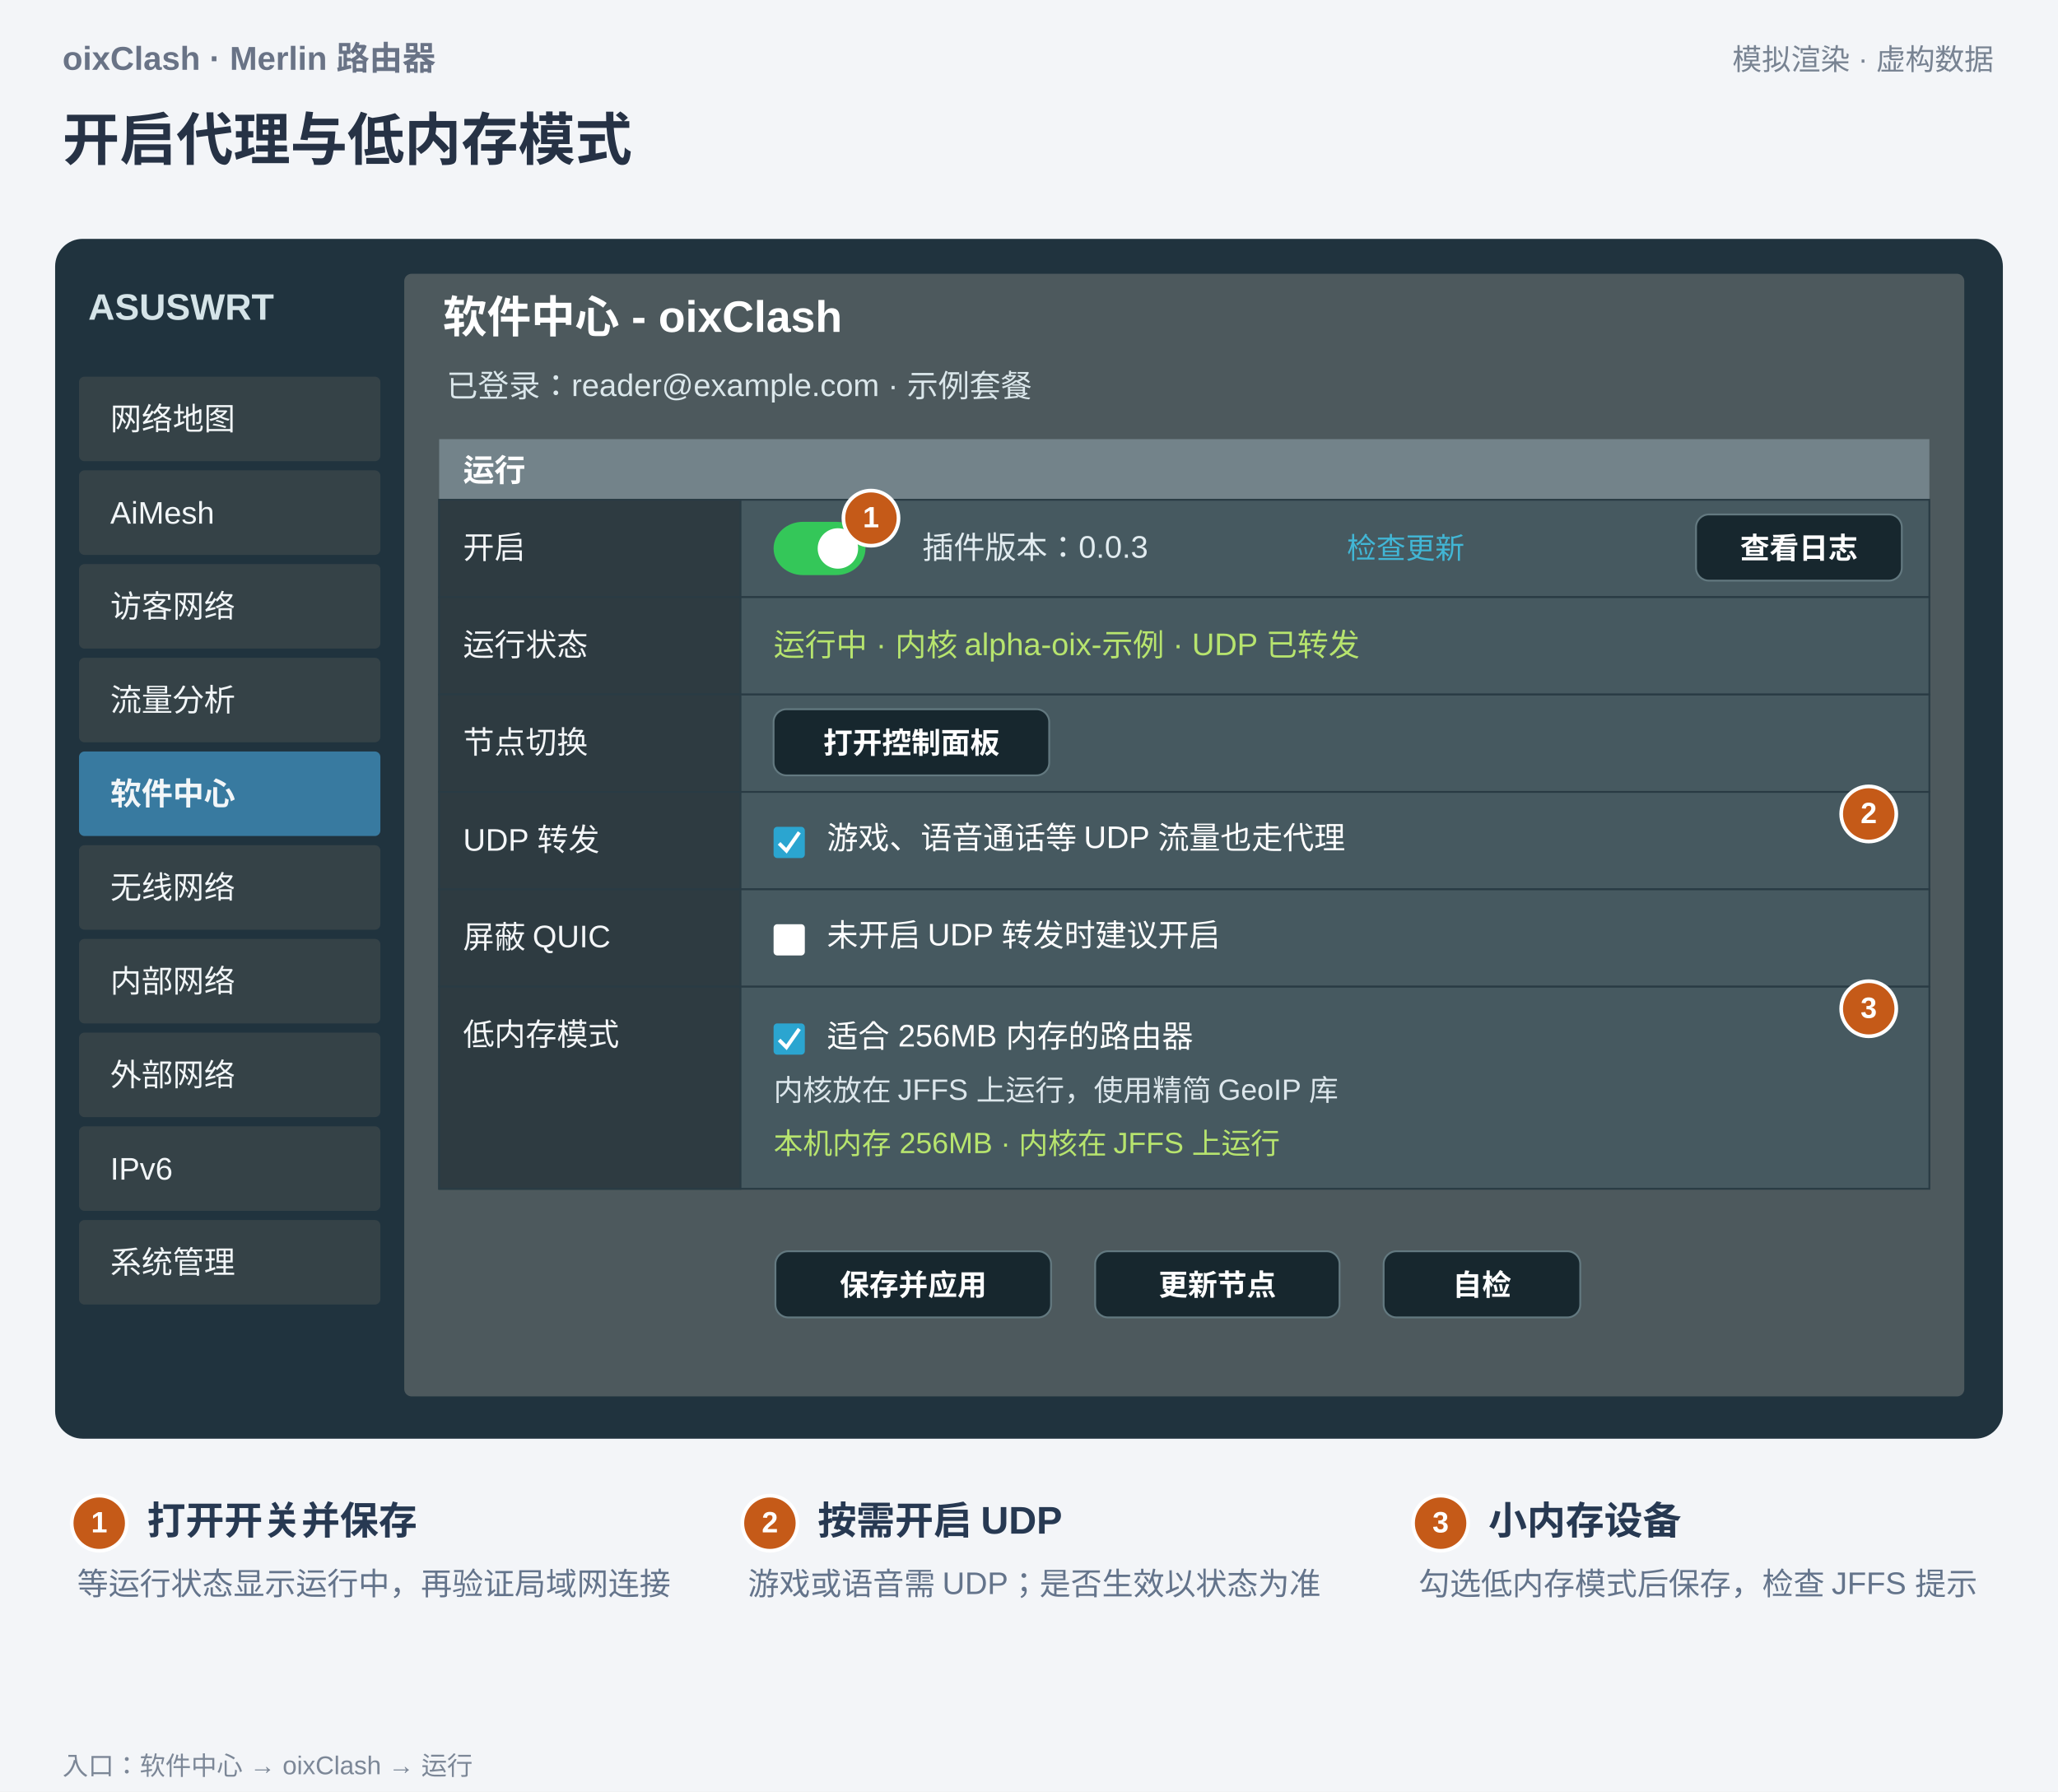
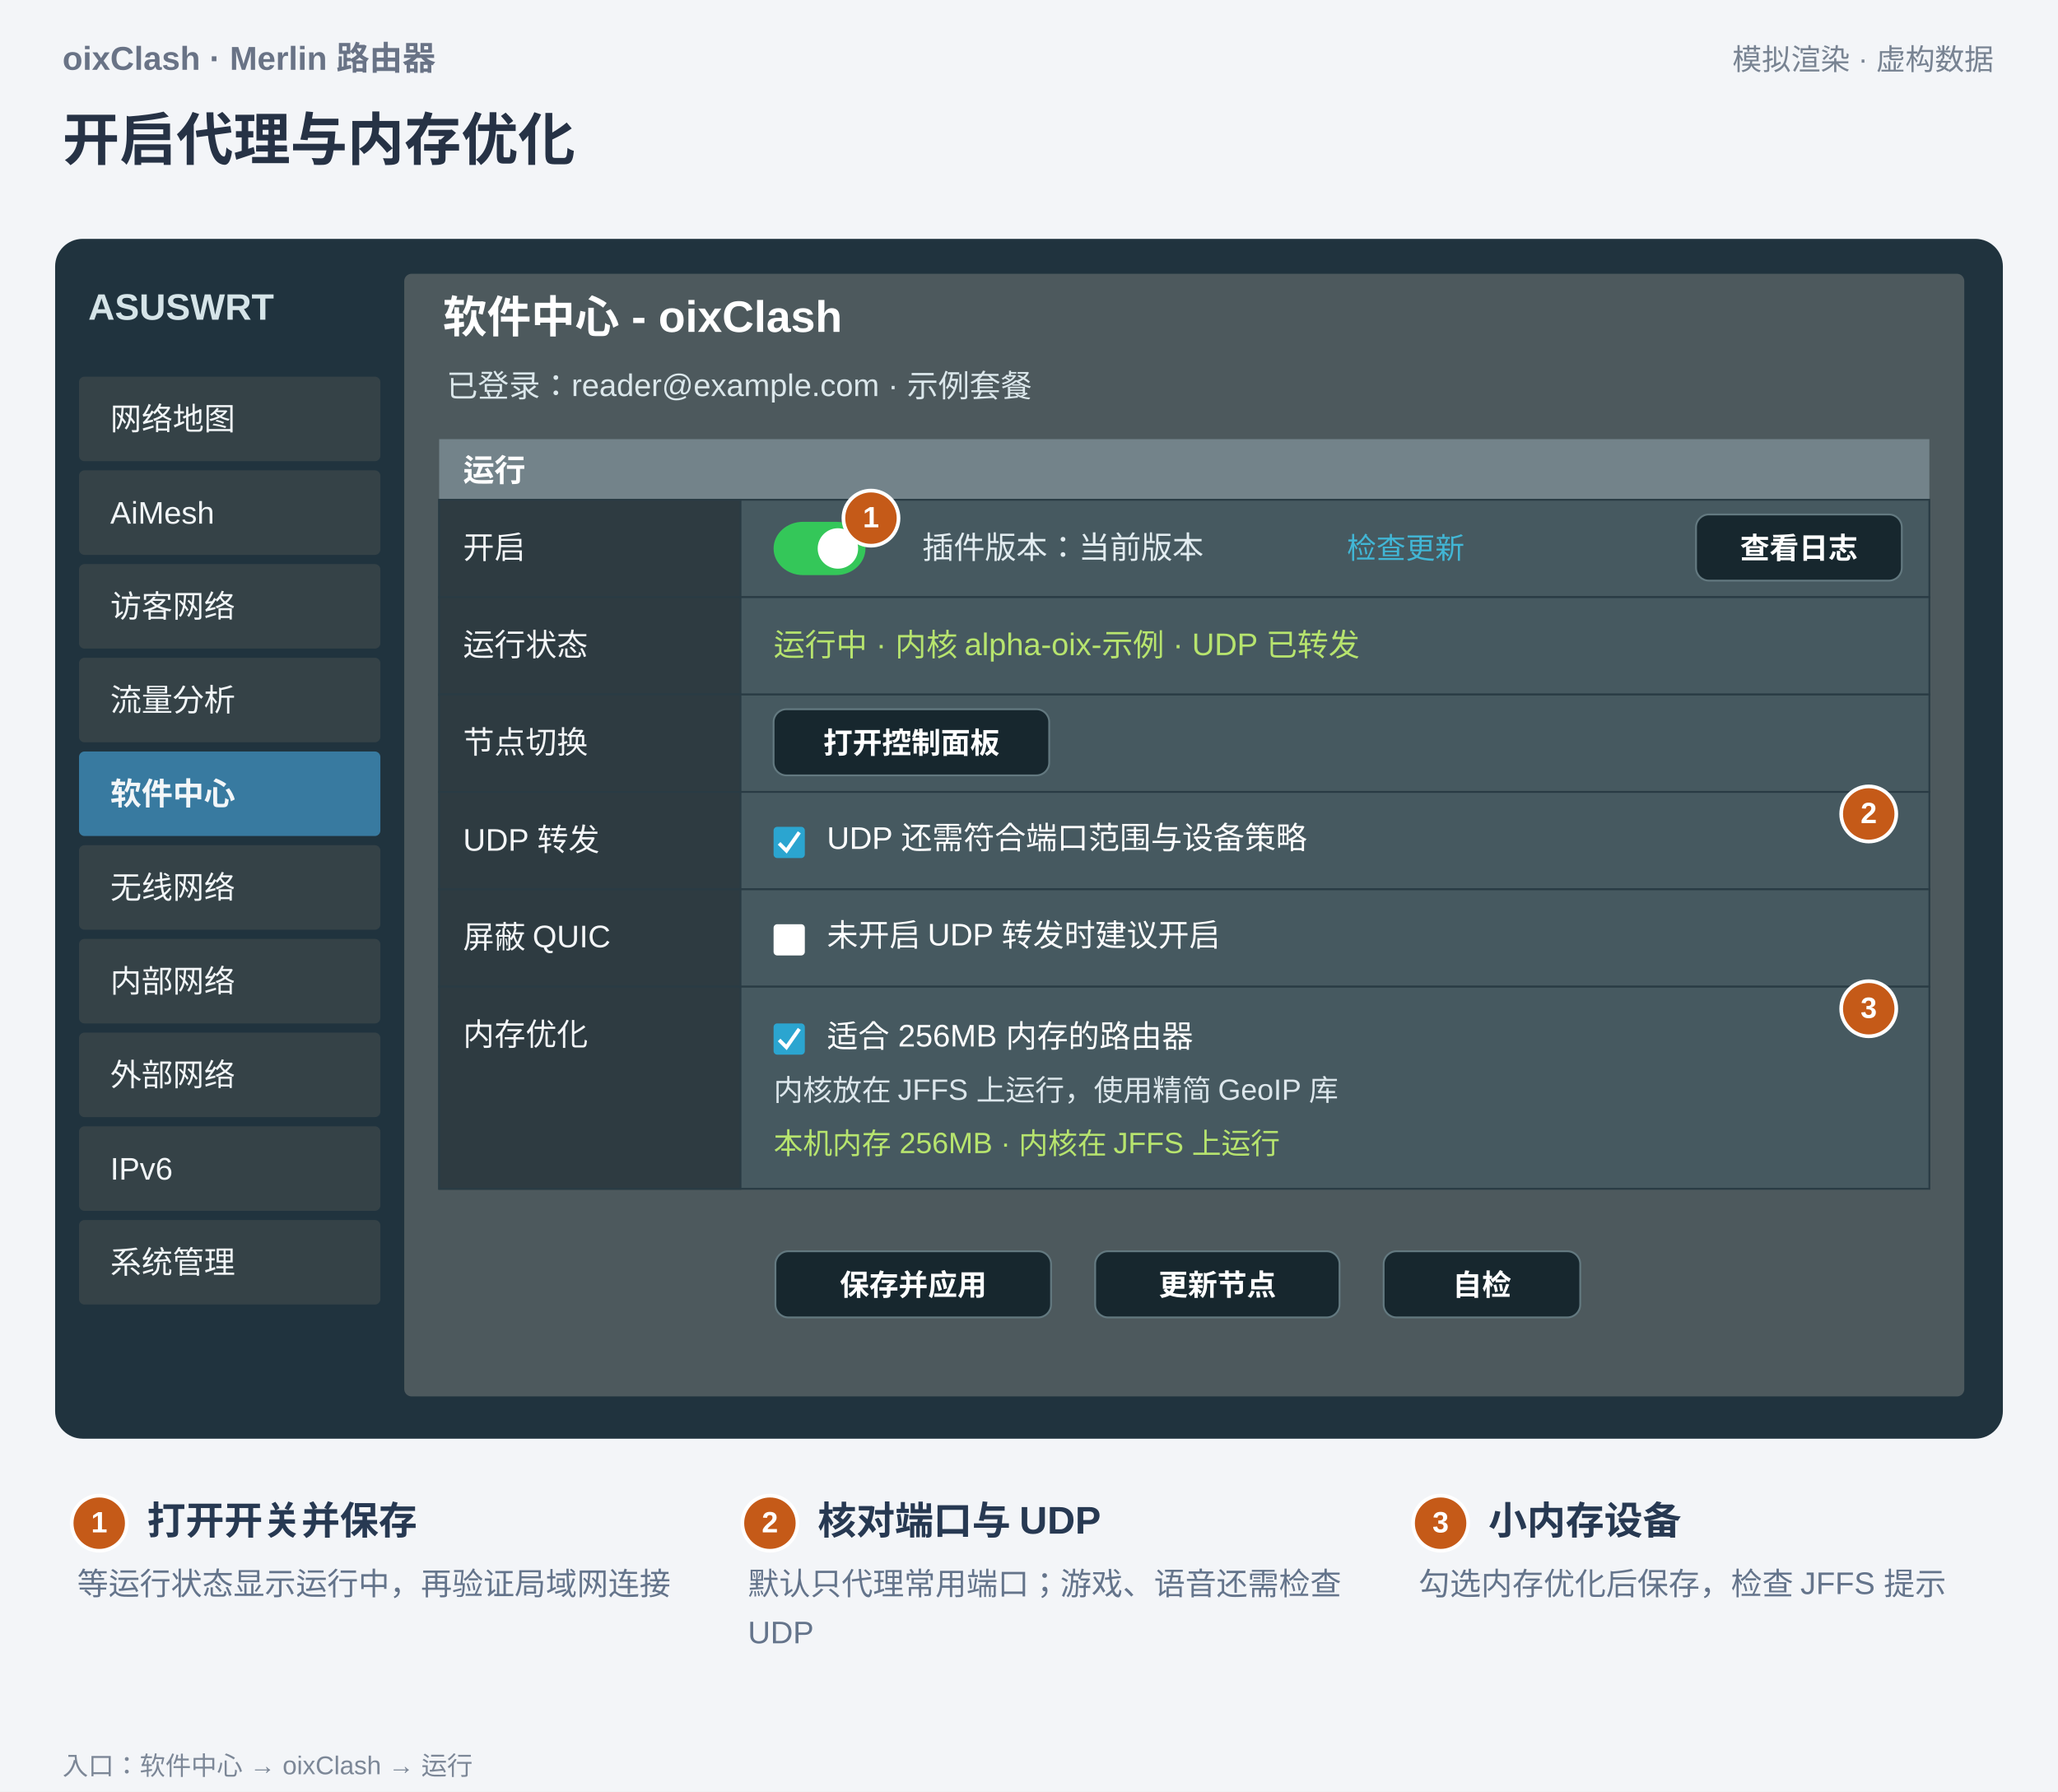
<svg xmlns="http://www.w3.org/2000/svg" width="1120" height="975" viewBox="0 0 1120 975" role="img" aria-labelledby="title desc">
  <g font-family="-apple-system,BlinkMacSystemFont,'PingFang SC','Segoe UI',Arial,sans-serif">
    <rect x="0" y="0" width="1120" height="975" rx="0" fill="#f3f5f8" stroke="none" />
    <text x="34" y="38" font-size="18" fill="#697386" font-weight="600" text-anchor="start">oixClash · Merlin 路由器</text>
    <text x="1085" y="38" font-size="16" fill="#788392" font-weight="500" text-anchor="end">模拟渲染 · 虚构数据</text>
-     <text x="34" y="87" font-size="31" fill="#263245" font-weight="700" text-anchor="start">开启代理与低内存模式</text>
+     <text x="34" y="87" font-size="31" fill="#263245" font-weight="700" text-anchor="start">开启代理与内存优化</text>
    <rect x="30" y="130" width="1060" height="653" rx="15" fill="#20333e" stroke="none" />
    <rect x="220" y="149" width="849" height="611" rx="4" fill="#4d595d" stroke="none" />
    <text x="48" y="174" font-size="20" fill="#d5e4e8" font-weight="700" text-anchor="start">ASUSWRT</text>
    <text x="241" y="181" font-size="24" fill="#fff" font-weight="600" text-anchor="start">软件中心 - oixClash</text>
    <rect x="43" y="205" width="164" height="46" rx="3" fill="#354247" stroke="none" />
    <text x="60" y="234" font-size="17" fill="#f2f6f8" font-weight="400" text-anchor="start">网络地图</text>
    <rect x="43" y="256" width="164" height="46" rx="3" fill="#354247" stroke="none" />
    <text x="60" y="285" font-size="17" fill="#f2f6f8" font-weight="400" text-anchor="start">AiMesh</text>
    <rect x="43" y="307" width="164" height="46" rx="3" fill="#354247" stroke="none" />
    <text x="60" y="336" font-size="17" fill="#f2f6f8" font-weight="400" text-anchor="start">访客网络</text>
    <rect x="43" y="358" width="164" height="46" rx="3" fill="#354247" stroke="none" />
    <text x="60" y="387" font-size="17" fill="#f2f6f8" font-weight="400" text-anchor="start">流量分析</text>
    <rect x="43" y="409" width="164" height="46" rx="3" fill="#387aa0" stroke="none" />
    <text x="60" y="438" font-size="17" fill="#f2f6f8" font-weight="600" text-anchor="start">软件中心</text>
    <rect x="43" y="460" width="164" height="46" rx="3" fill="#354247" stroke="none" />
    <text x="60" y="489" font-size="17" fill="#f2f6f8" font-weight="400" text-anchor="start">无线网络</text>
    <rect x="43" y="511" width="164" height="46" rx="3" fill="#354247" stroke="none" />
    <text x="60" y="540" font-size="17" fill="#f2f6f8" font-weight="400" text-anchor="start">内部网络</text>
    <rect x="43" y="562" width="164" height="46" rx="3" fill="#354247" stroke="none" />
    <text x="60" y="591" font-size="17" fill="#f2f6f8" font-weight="400" text-anchor="start">外部网络</text>
    <rect x="43" y="613" width="164" height="46" rx="3" fill="#354247" stroke="none" />
    <text x="60" y="642" font-size="17" fill="#f2f6f8" font-weight="400" text-anchor="start">IPv6</text>
    <rect x="43" y="664" width="164" height="46" rx="3" fill="#354247" stroke="none" />
    <text x="60" y="693" font-size="17" fill="#f2f6f8" font-weight="400" text-anchor="start">系统管理</text>
    <text x="243" y="216" font-size="17" fill="#dbe7eb" font-weight="400" text-anchor="start">已登录：reader@example.com  ·  示例套餐</text>
    <rect x="239" y="239" width="811" height="33" rx="0" fill="#73838a" stroke="none" />
    <text x="252" y="262" font-size="17" fill="#fff" font-weight="600" text-anchor="start">运行</text>
    <rect x="239" y="272" width="811" height="53" rx="0" fill="#465960" stroke="#293b44" />
    <rect x="239" y="272" width="164" height="53" rx="0" fill="#2e3b41" stroke="#293b44" />
    <text x="252" y="304" font-size="17" fill="#f4f6f8" font-weight="400" text-anchor="start">开启</text>
    <rect x="421" y="284" width="50" height="29" rx="16" fill="#34c759" stroke="none" />
    <circle cx="456" cy="298.5" r="11" fill="#fff" stroke="none" stroke-width="1" />
-     <text x="502" y="304" font-size="17" fill="#e2ecf0" font-weight="400" text-anchor="start">插件版本：0.0.3</text>
+     <text x="502" y="304" font-size="17" fill="#e2ecf0" font-weight="400" text-anchor="start">插件版本：当前版本</text>
    <text x="733" y="304" font-size="16" fill="#41b6d5" font-weight="400" text-anchor="start">检查更新</text>
    <rect x="923" y="280" width="112" height="36" rx="7" fill="#17272e" stroke="#637980" />
    <text x="979" y="304" font-size="16" fill="#fff" font-weight="600" text-anchor="middle">查看日志</text>
    <circle cx="474" cy="282" r="15" fill="#c55a18" stroke="#fff" stroke-width="2" />
    <text x="474" y="287" font-size="16" fill="#fff" font-weight="700" text-anchor="middle">1</text>
    <rect x="239" y="325" width="811" height="53" rx="0" fill="#465960" stroke="#293b44" />
    <rect x="239" y="325" width="164" height="53" rx="0" fill="#2e3b41" stroke="#293b44" />
    <text x="252" y="357" font-size="17" fill="#f4f6f8" font-weight="400" text-anchor="start">运行状态</text>
    <text x="421" y="357" font-size="17" fill="#b7e46e" font-weight="400" text-anchor="start">运行中  ·  内核 alpha-oix-示例  ·  UDP 已转发</text>
    <rect x="239" y="378" width="811" height="53" rx="0" fill="#465960" stroke="#293b44" />
    <rect x="239" y="378" width="164" height="53" rx="0" fill="#2e3b41" stroke="#293b44" />
    <text x="252" y="410" font-size="17" fill="#f4f6f8" font-weight="400" text-anchor="start">节点切换</text>
    <rect x="421" y="386" width="150" height="36" rx="7" fill="#17272e" stroke="#637980" />
    <text x="496" y="410" font-size="16" fill="#fff" font-weight="600" text-anchor="middle">打开控制面板</text>
    <rect x="239" y="431" width="811" height="53" rx="0" fill="#465960" stroke="#293b44" />
    <rect x="239" y="431" width="164" height="53" rx="0" fill="#2e3b41" stroke="#293b44" />
    <text x="252" y="463" font-size="17" fill="#f4f6f8" font-weight="400" text-anchor="start">UDP 转发</text>
    <rect x="421" y="450" width="17" height="17" rx="2" fill="#2ba5d0" stroke="none" />
    <path d="M424 459l4 4 7-10" fill="none" stroke="#fff" stroke-width="2" />
-     <text x="450" y="462" font-size="17" fill="#fff" font-weight="400" text-anchor="start">游戏、语音通话等 UDP 流量也走代理</text>
+     <text x="450" y="462" font-size="17" fill="#fff" font-weight="400" text-anchor="start">UDP 还需符合端口范围与设备策略</text>
    <circle cx="1017" cy="443" r="15" fill="#c55a18" stroke="#fff" stroke-width="2" />
    <text x="1017" y="448" font-size="16" fill="#fff" font-weight="700" text-anchor="middle">2</text>
    <rect x="239" y="484" width="811" height="53" rx="0" fill="#465960" stroke="#293b44" />
    <rect x="239" y="484" width="164" height="53" rx="0" fill="#2e3b41" stroke="#293b44" />
    <text x="252" y="516" font-size="17" fill="#f4f6f8" font-weight="400" text-anchor="start">屏蔽 QUIC</text>
    <rect x="421" y="503" width="17" height="17" rx="2" fill="#fff" stroke="none" />
    <text x="450" y="515" font-size="17" fill="#fff" font-weight="400" text-anchor="start">未开启 UDP 转发时建议开启</text>
    <rect x="239" y="537" width="811" height="110" rx="0" fill="#465960" stroke="#293b44" />
    <rect x="239" y="537" width="164" height="110" rx="0" fill="#2e3b41" stroke="#293b44" />
-     <text x="252" y="569" font-size="17" fill="#f4f6f8" font-weight="400" text-anchor="start">低内存模式</text>
+     <text x="252" y="569" font-size="17" fill="#f4f6f8" font-weight="400" text-anchor="start">内存优化</text>
    <rect x="421" y="557" width="17" height="17" rx="2" fill="#2ba5d0" stroke="none" />
    <path d="M424 566l4 4 7-10" fill="none" stroke="#fff" stroke-width="2" />
    <text x="450" y="570" font-size="17" fill="#fff" font-weight="400" text-anchor="start">适合 256MB 内存的路由器</text>
    <text x="421" y="599" font-size="16" fill="#dce6eb" font-weight="400" text-anchor="start">内核放在 JFFS 上运行，使用精简 GeoIP 库</text>
    <text x="421" y="628" font-size="16" fill="#b7e46e" font-weight="400" text-anchor="start">本机内存 256MB  ·  内核在 JFFS 上运行</text>
    <circle cx="1017" cy="549" r="15" fill="#c55a18" stroke="#fff" stroke-width="2" />
    <text x="1017" y="554" font-size="16" fill="#fff" font-weight="700" text-anchor="middle">3</text>
    <rect x="422" y="681" width="150" height="36" rx="7" fill="#17272e" stroke="#637980" />
    <text x="497" y="705" font-size="16" fill="#fff" font-weight="600" text-anchor="middle">保存并应用</text>
    <rect x="596" y="681" width="133" height="36" rx="7" fill="#17272e" stroke="#637980" />
    <text x="662.5" y="705" font-size="16" fill="#fff" font-weight="600" text-anchor="middle">更新节点</text>
    <rect x="753" y="681" width="107" height="36" rx="7" fill="#17272e" stroke="#637980" />
    <text x="806.5" y="705" font-size="16" fill="#fff" font-weight="600" text-anchor="middle">自检</text>
    <circle cx="54" cy="829" r="15" fill="#c55a18" stroke="#fff" stroke-width="2" />
    <text x="54" y="834" font-size="16" fill="#fff" font-weight="700" text-anchor="middle">1</text>
    <text x="80" y="835" font-size="21" fill="#273952" font-weight="600" text-anchor="start">打开开关并保存</text>
    <text x="42" y="868" font-size="17" fill="#64748b" font-weight="400" text-anchor="start">等运行状态显示运行中，再验证局域网连接</text>
    <circle cx="419" cy="829" r="15" fill="#c55a18" stroke="#fff" stroke-width="2" />
    <text x="419" y="834" font-size="16" fill="#fff" font-weight="700" text-anchor="middle">2</text>
-     <text x="445" y="835" font-size="21" fill="#273952" font-weight="600" text-anchor="start">按需开启 UDP</text>
-     <text x="407" y="868" font-size="17" fill="#64748b" font-weight="400" text-anchor="start">游戏或语音需 UDP；是否生效以状态为准</text>
+     <text x="445" y="835" font-size="21" fill="#273952" font-weight="600" text-anchor="start">核对端口与 UDP</text>
+     <text x="407" y="868" font-size="17" fill="#64748b" font-weight="400" text-anchor="start">默认只代理常用端口；游戏、语音还需检查</text>
+     <text x="407" y="894.35" font-size="17" fill="#64748b" font-weight="400" text-anchor="start"> UDP</text>
    <circle cx="784" cy="829" r="15" fill="#c55a18" stroke="#fff" stroke-width="2" />
    <text x="784" y="834" font-size="16" fill="#fff" font-weight="700" text-anchor="middle">3</text>
    <text x="810" y="835" font-size="21" fill="#273952" font-weight="600" text-anchor="start">小内存设备</text>
-     <text x="772" y="868" font-size="17" fill="#64748b" font-weight="400" text-anchor="start">勾选低内存模式后保存，检查 JFFS 提示</text>
+     <text x="772" y="868" font-size="17" fill="#64748b" font-weight="400" text-anchor="start">勾选内存优化后保存，检查 JFFS 提示</text>
    <text x="34" y="966" font-size="14" fill="#7c8797" font-weight="400" text-anchor="start">入口：软件中心 → oixClash → 运行</text>
  </g>
</svg>
